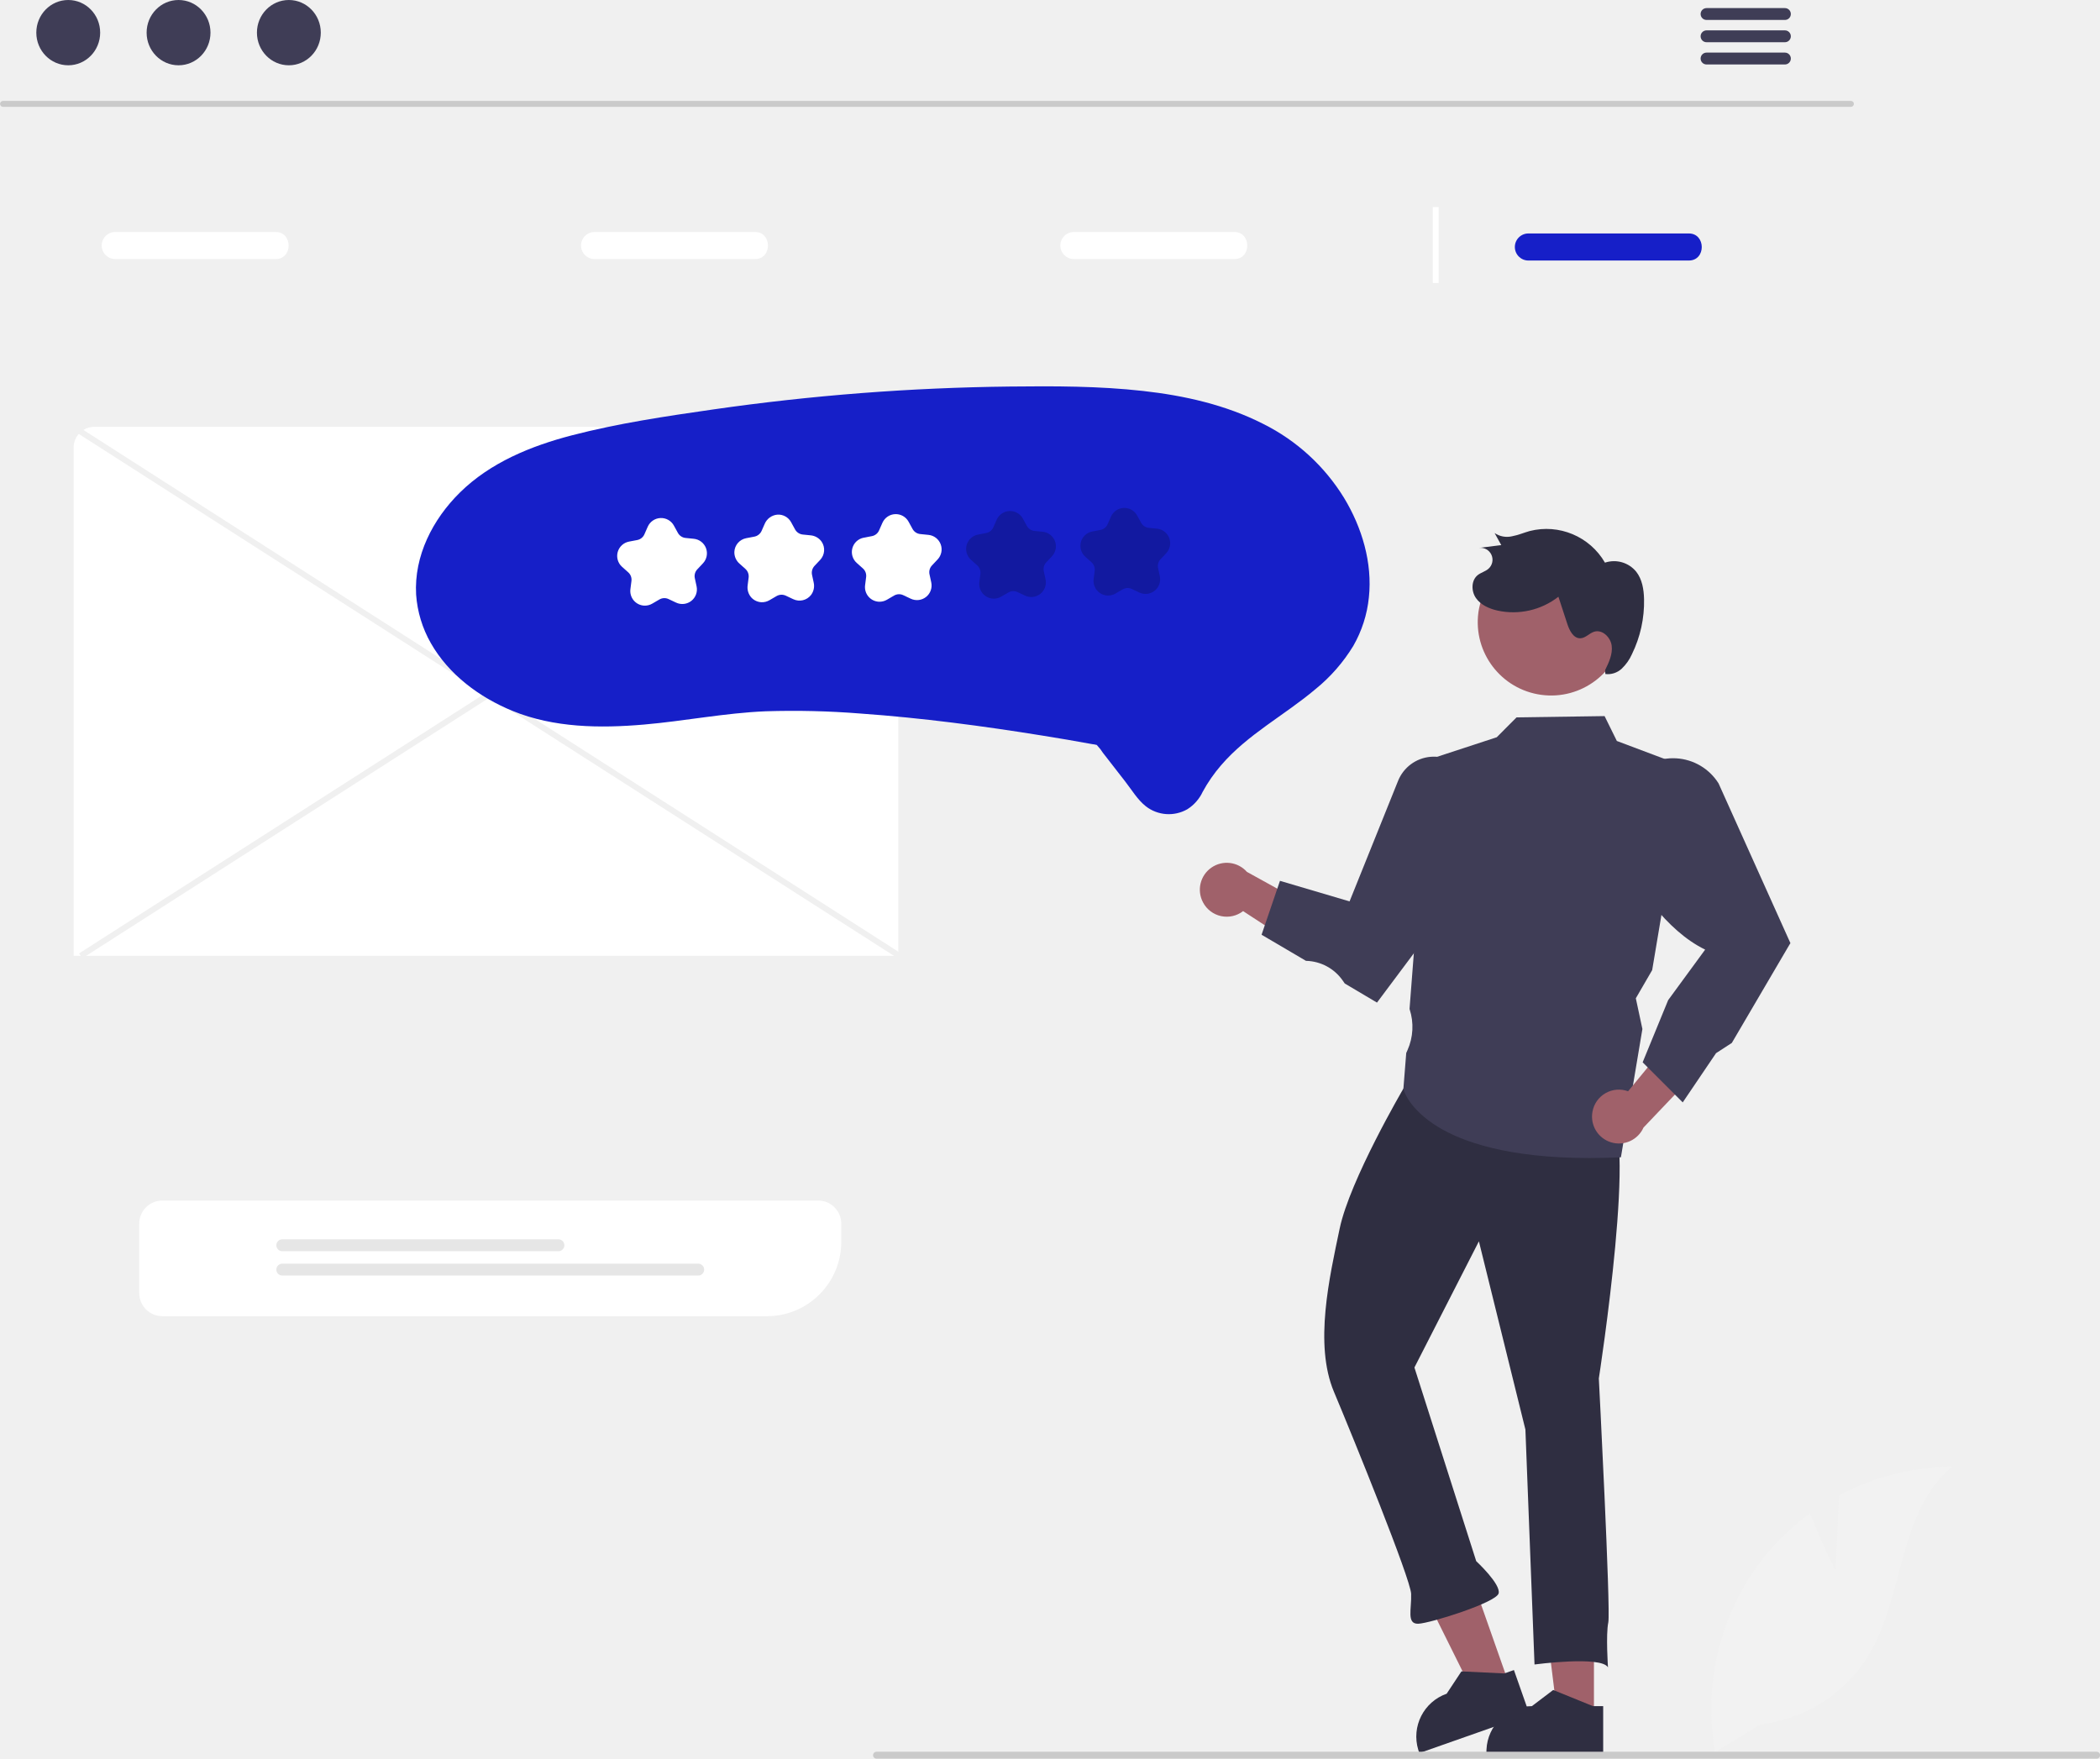
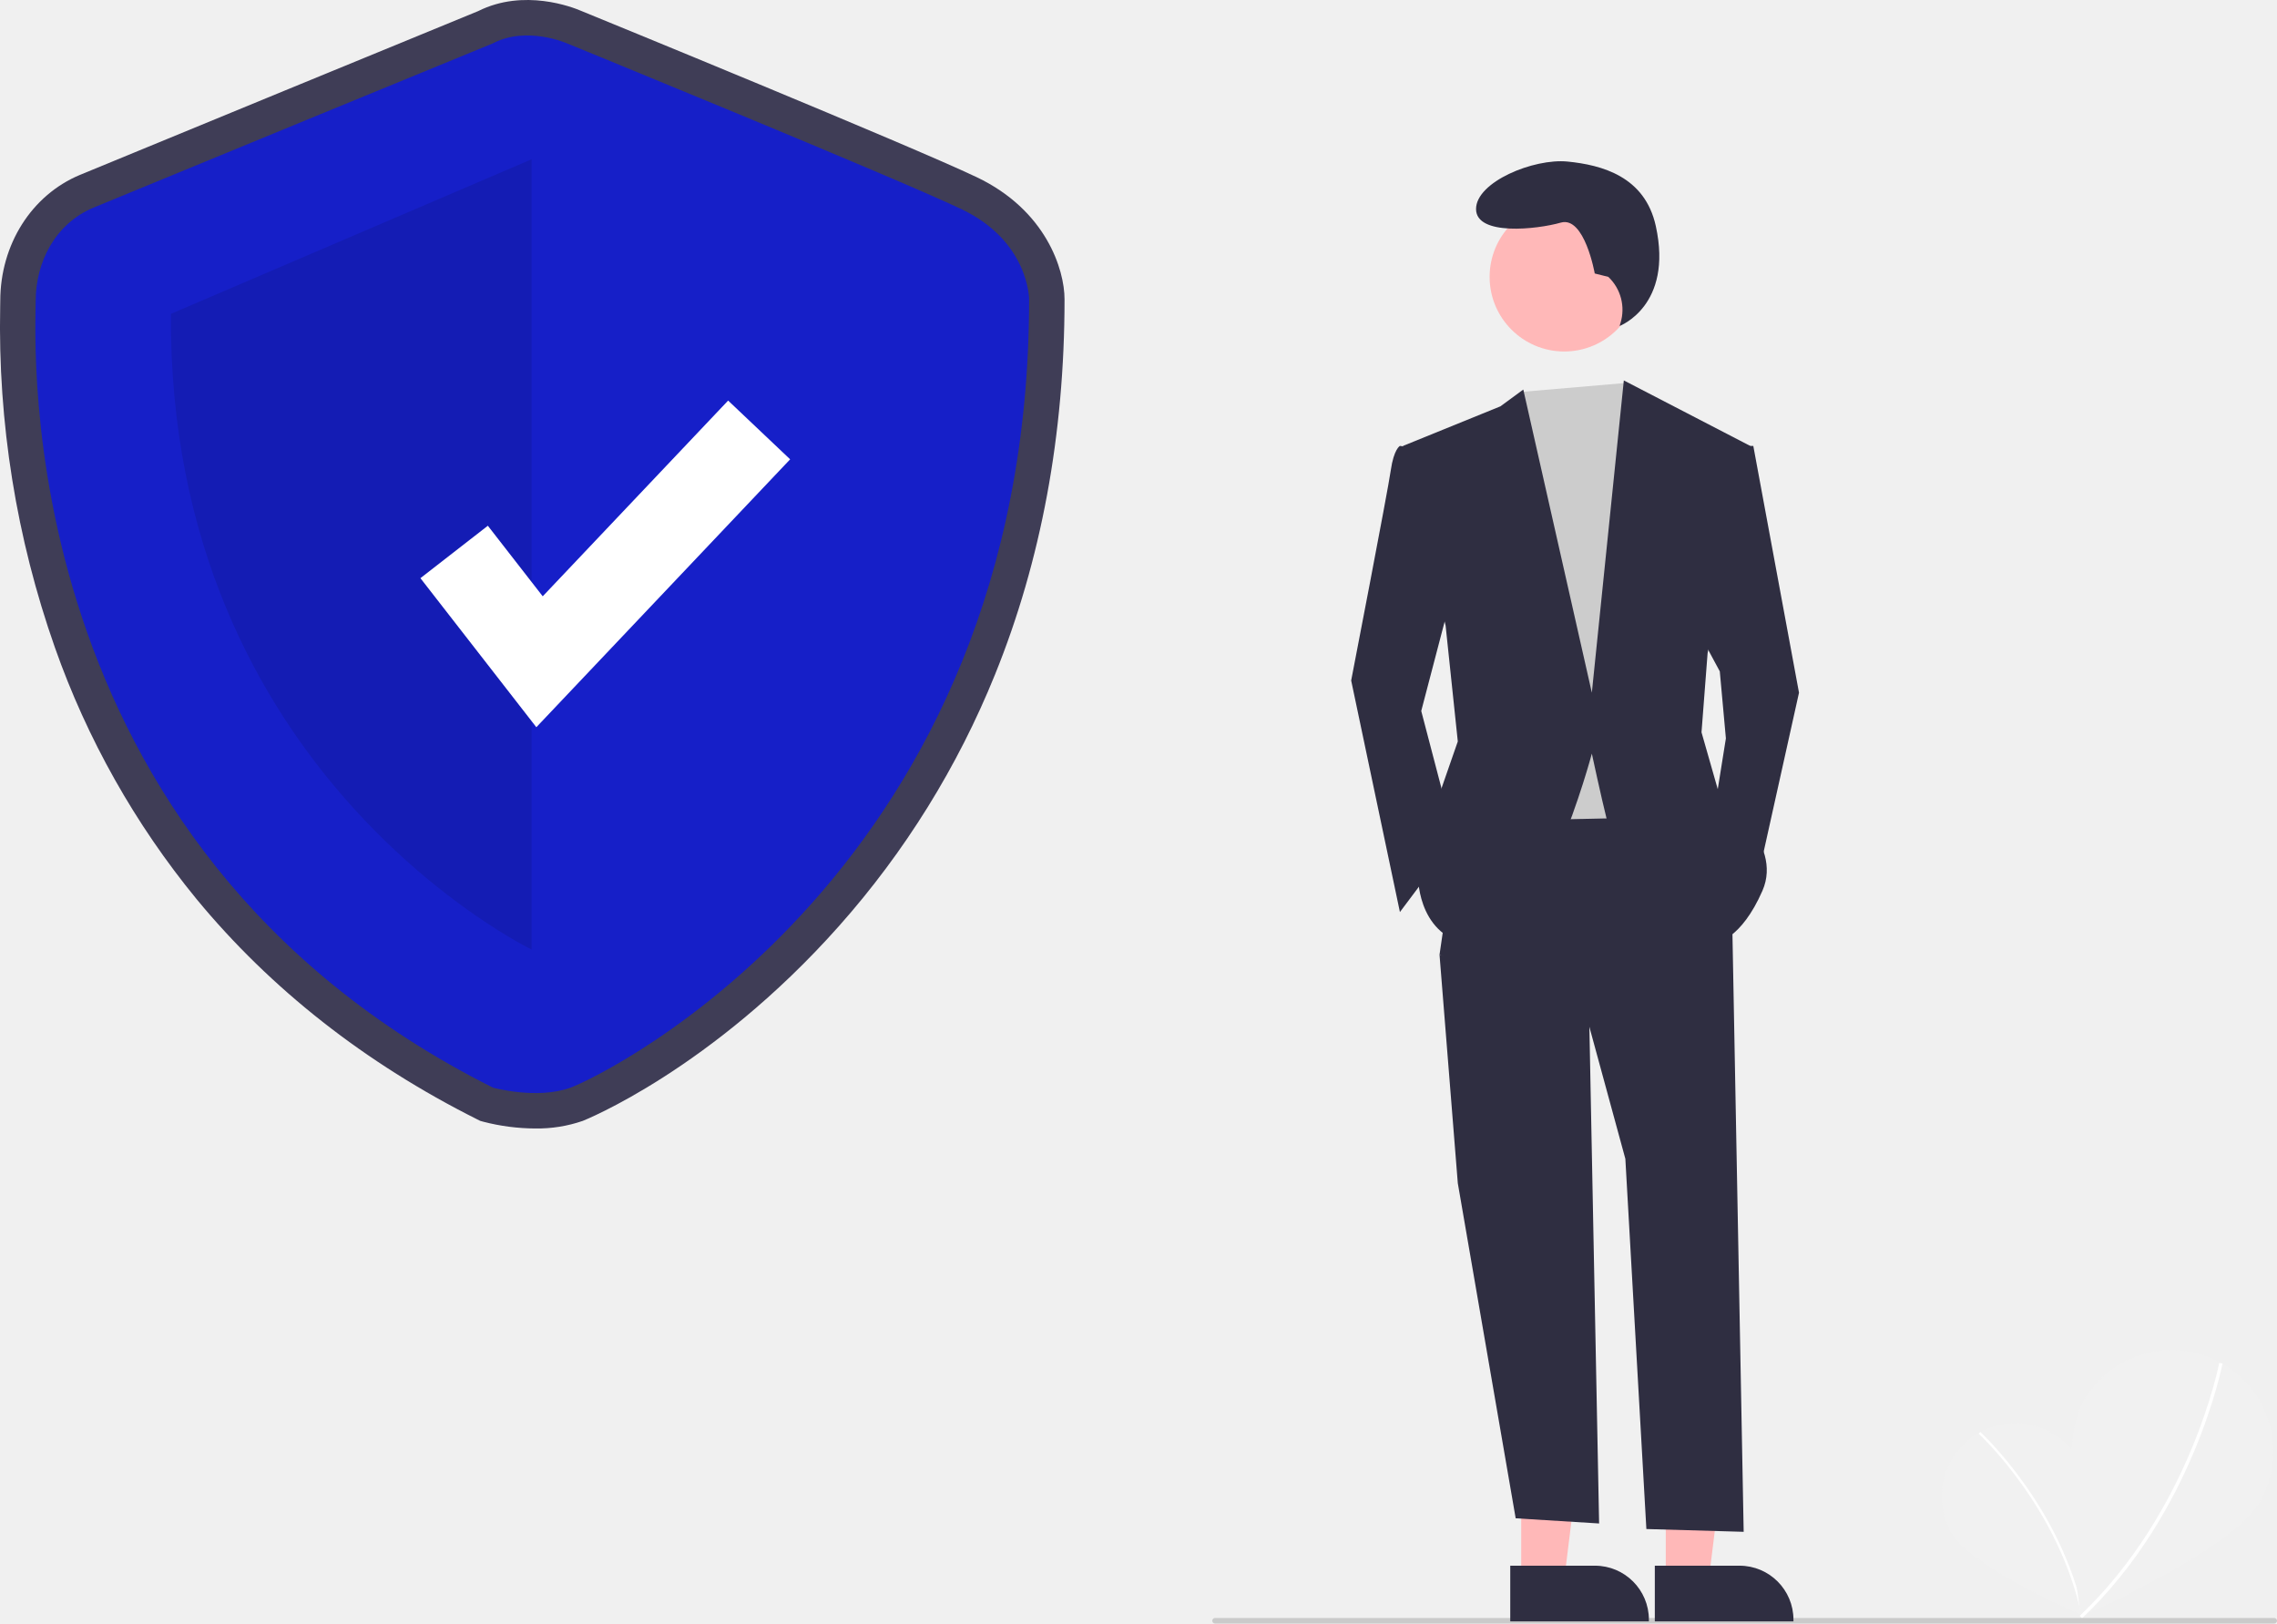
- <svg xmlns="http://www.w3.org/2000/svg" data-name="Layer 1" width="718.509" height="601.718" viewBox="0 0 718.509 601.718">
-   <path d="M895.346,200.623H263.022a1.016,1.016,0,0,1,0-2.031H895.346a1.016,1.016,0,0,1,0,2.031Z" transform="translate(-262.029 -164.07)" fill="#cacaca" />
-   <ellipse cx="23.348" cy="11.169" rx="10.925" ry="11.169" fill="#3f3d56" />
-   <ellipse cx="61.09" cy="11.169" rx="10.925" ry="11.169" fill="#3f3d56" />
-   <ellipse cx="98.832" cy="11.169" rx="10.925" ry="11.169" fill="#3f3d56" />
-   <path d="M872.729,166.838h-26.81a2.03,2.03,0,0,0,0,4.06h26.81a2.03,2.03,0,0,0,0-4.06Z" transform="translate(-262.029 -164.07)" fill="#3f3d56" />
-   <path d="M872.729,174.458h-26.81a2.03,2.03,0,0,0,0,4.06h26.81a2.03,2.03,0,0,0,0-4.06Z" transform="translate(-262.029 -164.07)" fill="#3f3d56" />
-   <path d="M872.729,182.068h-26.81a2.03,2.03,0,0,0,0,4.06h26.81a2.03,2.03,0,0,0,0-4.06Z" transform="translate(-262.029 -164.07)" fill="#3f3d56" />
-   <path d="M862.717,234.906H286.777a12.048,12.048,0,0,0-12.03,12.03v1.94a12.048,12.048,0,0,0,12.03,12.03H862.717a12.048,12.048,0,0,0,12.03-12.03v-1.94A12.048,12.048,0,0,0,862.717,234.906Z" transform="translate(-262.029 -164.07)" fill="#f0f0f0" />
-   <path d="M356.282,252.706H301.459a4.629,4.629,0,0,1,0-9.259h54.823C362.253,243.364,362.312,252.79,356.282,252.706Z" transform="translate(-262.029 -164.07)" fill="#fff" />
-   <path d="M520.282,252.706H465.459a4.629,4.629,0,0,1,0-9.259h54.823C526.253,243.364,526.312,252.79,520.282,252.706Z" transform="translate(-262.029 -164.07)" fill="#fff" />
-   <path d="M684.282,252.706H629.459a4.629,4.629,0,0,1,0-9.259h54.823C690.253,243.364,690.312,252.79,684.282,252.706Z" transform="translate(-262.029 -164.07)" fill="#fff" />
-   <path d="M839.782,253.206H784.959a4.629,4.629,0,0,1,0-9.259h54.823C845.753,243.864,845.812,253.29,839.782,253.206Z" transform="translate(-262.029 -164.07)" fill="#161fc8" />
-   <rect x="490.218" y="70.836" width="2" height="26" fill="#fff" />
-   <path d="M547.292,619.718H312.239a7.909,7.909,0,0,1-7.9-7.9V577.393a7.909,7.909,0,0,1,7.9-7.9H547.292a7.909,7.909,0,0,1,7.9,7.9V611.819A7.909,7.909,0,0,1,547.292,619.718Z" transform="translate(-262.029 -164.07)" fill="#f0f0f0" />
-   <path d="M524.454,614.39H317.569a7.909,7.909,0,0,1-7.9-7.9v-23.764a7.909,7.909,0,0,1,7.9-7.9h224.395a7.909,7.909,0,0,1,7.9,7.9v6.254A25.438,25.438,0,0,1,524.454,614.39Z" transform="translate(-262.029 -164.07)" fill="#fff" />
-   <path d="M453.09,592.157H358.617a2.037,2.037,0,1,1,0-4.075h94.473a2.037,2.037,0,0,1,0,4.075Z" transform="translate(-262.029 -164.07)" fill="#e6e6e6" />
-   <path d="M500.915,600.49H358.617a2.037,2.037,0,1,1,0-4.075H500.915a2.037,2.037,0,0,1,0,4.075Z" transform="translate(-262.029 -164.07)" fill="#e6e6e6" />
-   <path d="M562.307,530.106H294.297a8.076,8.076,0,0,1-8.066-8.066V317.172a8.075,8.075,0,0,1,8.066-8.066H562.307a8.075,8.075,0,0,1,8.066,8.066V522.04A8.076,8.076,0,0,1,562.307,530.106Z" transform="translate(-262.029 -164.07)" fill="#fff" />
-   <path d="M562.307,531.106H294.297a9.077,9.077,0,0,1-9.066-9.066V317.172a9.077,9.077,0,0,1,9.066-9.066H562.307a9.077,9.077,0,0,1,9.066,9.066V522.04A9.077,9.077,0,0,1,562.307,531.106Zm-268.01-221a7.074,7.074,0,0,0-7.066,7.066V522.04a7.074,7.074,0,0,0,7.066,7.066H562.307a7.074,7.074,0,0,0,7.066-7.066V317.172a7.074,7.074,0,0,0-7.066-7.066Z" transform="translate(-262.029 -164.07)" fill="#f0f0f0" />
-   <path d="M286.85,491.106V522.04a7.458,7.458,0,0,0,7.447,7.447H562.307a7.458,7.458,0,0,0,7.447-7.447V491.106Z" transform="translate(-262.029 -164.07)" fill="#f0f0f0" />
-   <rect x="428.295" y="234.4" width="2" height="333.56" transform="translate(-402.0729 382.3417) rotate(-57.37135)" fill="#f0f0f0" />
-   <rect x="263.309" y="400.18" width="333.56" height="2" transform="translate(-410.4665 131.1432) rotate(-32.62865)" fill="#f0f0f0" />
-   <polygon points="545.364 587.788 532.974 587.787 527.079 539.998 545.366 539.999 545.364 587.788" fill="#a0616a" />
-   <path d="M807.063,747.809l-13.22-5.37-.39-.16-7.3,5.53a15.542,15.542,0,0,0-15.53,14.87c-.02.22-.02.45-.02.68v.51h39.95v-16.06Z" transform="translate(-262.029 -164.07)" fill="#2f2e41" />
-   <polygon points="516.348 576.258 504.66 580.37 483.238 537.245 500.488 531.177 516.348 576.258" fill="#a0616a" />
-   <path d="M776.722,736.618l-14.253-.678-.421-.022-5.051,7.639a15.542,15.542,0,0,0-9.714,19.182c.054.214.13.431.207.648l.169.481,37.685-13.26L780.014,735.46Z" transform="translate(-262.029 -164.07)" fill="#2f2e41" />
-   <path d="M811.771,545.8c11.335-.44-2.706,89.89-2.706,89.89s4.107,79.305,3.237,83.467-.11,15.386-.11,15.386c-2.221-4.042-25.132-.991-25.132-.991l-3.117-80.376-15.913-64.4-22.062,43.168,21.146,66.261s8.563,7.924,7.653,11.055-23.341,10.193-27.463,10.353-2.261-5.072-2.461-10.225-19.596-52.905-26.418-69.152-1.518-39.157,1.964-55.805,21.803-47.889,21.803-47.889C764.933,510.893,800.436,546.239,811.771,545.8Z" transform="translate(-262.029 -164.07)" fill="#2f2e41" />
-   <path d="M673.634,472.802a9.159,9.159,0,0,0,13.72,2.995l27.258,17.784-.083-16.913L688.657,462.373a9.208,9.208,0,0,0-15.024,10.428Z" transform="translate(-262.029 -164.07)" fill="#a0616a" />
-   <path d="M805.884,560.28c-28.11.001-43.601-5.626-51.827-10.65-10.059-6.144-11.78-12.622-11.848-12.896l-.02-.078.979-12.32.428-.959a19.505,19.505,0,0,0,.734-14.007l-.031-.095.008-.099,6.573-85.245,23.26-7.619,6.767-6.799,30.127-.437,4.198,8.51,23.751,8.941L827.315,495.986l-5.594,9.642L823.972,516.13l-.016.095-7.338,43.8-.404.018Q810.785,560.285,805.884,560.28Z" transform="translate(-262.029 -164.07)" fill="#3f3d56" />
-   <path d="M733.162,507.099l-11.028-6.538-.691-.998a15.734,15.734,0,0,0-12.454-6.748l-.128-.004L693.672,483.881l6.296-18.443,23.81,7.034,16.6-41.245a13.199,13.199,0,0,1,23.476-2.006,13.624,13.624,0,0,1,1.967,7.205v26.987l-.1.134Z" transform="translate(-262.029 -164.07)" fill="#3f3d56" />
-   <path d="M806.889,544.418a9.159,9.159,0,0,1,12.187-6.979l20.656-25.152,5.002,16.156-20.382,21.408a9.208,9.208,0,0,1-17.462-5.433Z" transform="translate(-262.029 -164.07)" fill="#a0616a" />
-   <path d="M837.773,541.239,824.057,527.522l8.731-21.274,12.654-17.278c-13.484-6.564-23.605-22.115-30.939-34.988l-.083-.145,1.826-14.304a18.367,18.367,0,0,1,3.874-9.143,18.37,18.37,0,0,1,29.909,1.709l24.592,54.668-.277.413-19.78,33.719-5.398,3.501Z" transform="translate(-262.029 -164.07)" fill="#3f3d56" />
-   <path d="M817.602,380.403a25.105,25.105,0,0,1-49.751-6.771l.049-.356a25.105,25.105,0,0,1,49.694,7.126Z" transform="translate(-262.029 -164.07)" fill="#a0616a" />
-   <path d="M811.213,393.333c1.289-2.619,2.614-5.43,2.251-8.327s-3.203-5.665-5.992-4.804c-1.668.515-2.928,2.162-4.672,2.246-2.399.116-3.774-2.629-4.521-4.912l-3.041-9.297a25.154,25.154,0,0,1-20.891,4.721c-2.823-.646-5.676-1.904-7.332-4.28s-1.646-6.062.625-7.858c1.114-.881,2.596-1.216,3.661-2.156a4.102,4.102,0,0,0-3.276-7.139l7.657-.957-2.281-4.126a7.535,7.535,0,0,0,5.992,1.099c2.06-.371,4-1.219,6.015-1.785a23.152,23.152,0,0,1,25.754,10.815,9.802,9.802,0,0,1,10.687,3.086c2.05,2.602,2.607,6.073,2.687,9.384a40.715,40.715,0,0,1-4.15,18.86,15.451,15.451,0,0,1-3.487,4.946,6.978,6.978,0,0,1-5.601,1.832" transform="translate(-262.029 -164.07)" fill="#2f2e41" />
-   <path d="M404.402,367.503a38.992,38.992,0,0,0,5.04,16.616c6.127,10.761,16.635,18.552,27.952,23.183,14.139,5.786,29.9,5.964,44.905,4.674,13.937-1.198,27.732-3.976,41.72-4.548a290.674,290.674,0,0,1,32.435.774c20.932,1.486,41.776,4.242,62.487,7.584q8.413,1.341,16.791,2.881a8.305,8.305,0,0,1,1.559.29c.101.042.264.009.357.068.169.106-.682-.269-.166.157A15.474,15.474,0,0,1,639.394,421.642l7.649,9.843c2.193,2.823,4.229,6.252,7.064,8.477a12.791,12.791,0,0,0,14.159.987,14.15,14.15,0,0,0,5.265-5.981,51.617,51.617,0,0,1,6.261-9.038c9.1-10.616,21.747-17.145,32.325-26.077a57.575,57.575,0,0,0,12.928-14.778,41.79,41.79,0,0,0,5.341-16.595c1.267-11.871-2.376-23.978-8.503-34.077a68.072,68.072,0,0,0-27.634-25.294c-12.802-6.522-26.968-9.699-41.168-11.282-15.076-1.681-30.328-1.676-45.478-1.506q-25.504.284-50.915,2.243-25.446,1.97-50.691,5.599c-16.149,2.322-32.496,4.742-48.304,8.85-13.965,3.629-27.89,9.302-38.319,19.581C410.103,341.735,403.654,354.241,404.402,367.503Z" transform="translate(-262.029 -164.07)" fill="#161fc8" />
-   <path d="M482.463,371.28a5.007,5.007,0,0,1-4.743-5.624l.359-2.825a3.373,3.373,0,0,0-1.098-2.937l-2.122-1.896a4.993,4.993,0,0,1,2.395-8.628l2.797-.531a3.367,3.367,0,0,0,2.453-1.949l1.148-2.607a4.994,4.994,0,0,1,8.947-.388l1.369,2.496a3.368,3.368,0,0,0,2.615,1.733l2.832.286a4.993,4.993,0,0,1,3.134,8.389l-1.95,2.074a3.361,3.361,0,0,0-.838,3.019l.602,2.784a4.993,4.993,0,0,1-7.009,5.572l-2.575-1.213a3.36,3.36,0,0,0-3.132.135l-2.461,1.433A4.999,4.999,0,0,1,482.463,371.28Z" transform="translate(-262.029 -164.07)" fill="#fff" />
-   <path d="M522.558,370.115a5.043,5.043,0,0,1-3.363-1.502,5.173,5.173,0,0,1-1.354-4.323l.329-2.592a3.432,3.432,0,0,0-1.118-2.992l-1.968-1.759a5.133,5.133,0,0,1-1.799-4.029,4.991,4.991,0,0,1,4.065-4.715l2.765-.525a3.431,3.431,0,0,0,2.5-1.988l1.03-2.34a5.225,5.225,0,0,1,4.406-3.206,4.968,4.968,0,0,1,4.644,2.584l1.353,2.467a3.433,3.433,0,0,0,2.665,1.765l2.625.265a5.131,5.131,0,0,1,3.825,2.204,4.993,4.993,0,0,1-.518,6.202l-1.928,2.049a3.43,3.43,0,0,0-.854,3.075l.556,2.571a5.155,5.155,0,0,1-.906,4.319,4.98,4.98,0,0,1-6.064,1.435l-2.549-1.201a3.429,3.429,0,0,0-3.187.139l-2.432,1.416A4.999,4.999,0,0,1,522.558,370.115Z" transform="translate(-262.029 -164.07)" fill="#fff" />
-   <path d="M562.757,369.945a5.007,5.007,0,0,1-4.743-5.624l.359-2.825a3.373,3.373,0,0,0-1.098-2.937l-2.122-1.896a4.993,4.993,0,0,1,2.395-8.628l2.797-.531a3.367,3.367,0,0,0,2.453-1.949l1.148-2.607a4.994,4.994,0,0,1,8.947-.388l1.369,2.496a3.368,3.368,0,0,0,2.614,1.733l2.832.286a4.993,4.993,0,0,1,3.134,8.389l-1.95,2.074a3.361,3.361,0,0,0-.838,3.019l.602,2.784a4.993,4.993,0,0,1-7.009,5.572l-2.575-1.213a3.36,3.36,0,0,0-3.132.135l-2.461,1.433A4.999,4.999,0,0,1,562.757,369.945Z" transform="translate(-262.029 -164.07)" fill="#fff" />
-   <path d="M601.858,368.884a5.007,5.007,0,0,1-4.743-5.624l.359-2.825a3.373,3.373,0,0,0-1.098-2.937l-2.122-1.896a4.993,4.993,0,0,1,2.395-8.628l2.797-.531a3.367,3.367,0,0,0,2.453-1.949l1.148-2.607a4.994,4.994,0,0,1,8.947-.388l1.369,2.496a3.368,3.368,0,0,0,2.614,1.733l2.832.286a4.993,4.993,0,0,1,3.134,8.389l-1.95,2.074a3.361,3.361,0,0,0-.838,3.019l.602,2.784a4.993,4.993,0,0,1-7.009,5.572l-2.575-1.213a3.36,3.36,0,0,0-3.132.135l-2.461,1.433A4.999,4.999,0,0,1,601.858,368.884Z" transform="translate(-262.029 -164.07)" opacity="0.2" />
-   <path d="M640.959,367.824a5.007,5.007,0,0,1-4.743-5.624l.359-2.825a3.373,3.373,0,0,0-1.098-2.937l-2.122-1.896a4.993,4.993,0,0,1,2.395-8.628l2.797-.531a3.367,3.367,0,0,0,2.453-1.949l1.148-2.607a4.994,4.994,0,0,1,8.947-.388l1.369,2.496a3.368,3.368,0,0,0,2.615,1.733l2.832.286a4.993,4.993,0,0,1,3.134,8.389l-1.95,2.074a3.361,3.361,0,0,0-.838,3.019l.602,2.784a4.993,4.993,0,0,1-7.009,5.572l-2.575-1.213a3.36,3.36,0,0,0-3.132.135l-2.461,1.433A4.999,4.999,0,0,1,640.959,367.824Z" transform="translate(-262.029 -164.07)" opacity="0.2" />
-   <path d="M890.071,701.439,891.215,675.72a83.066,83.066,0,0,1,38.745-9.808c-18.608,15.214-16.283,44.541-28.899,65A49.964,49.964,0,0,1,864.421,754.001l-15.572,9.534a83.724,83.724,0,0,1,17.647-67.845,80.874,80.874,0,0,1,14.863-13.81C885.088,691.714,890.071,701.439,890.071,701.439Z" transform="translate(-262.029 -164.07)" fill="#f2f2f2" />
-   <path d="M979.347,765.788H561.965a1.191,1.191,0,1,1,0-2.381H979.347a1.191,1.191,0,1,1,0,2.381Z" transform="translate(-262.029 -164.07)" fill="#cacaca" />
+ <svg xmlns="http://www.w3.org/2000/svg" data-name="Layer 1" width="819.07" height="584" viewBox="0 0 819.07 584">
+   <path d="M938.366,683.359c7.184,12.698,1.092,55.585,1.092,55.585s-39.891-16.886-47.073-29.578a26.413,26.413,0,0,1,45.981-26.007Z" transform="translate(-190.4648 -158)" fill="#f1f1f1" />
+   <path d="M940.037,738.889l-.847.179c-8.162-38.778-36.666-65.075-36.952-65.336l.583-.641C903.109,673.354,931.815,699.83,940.037,738.889Z" transform="translate(-190.4648 -158)" fill="#fff" />
+   <path d="M1003.638,697.818c-9.748,17.683-64.706,41.638-64.706,41.638s-9.061-59.263.682-76.941a36.556,36.556,0,1,1,64.025,35.302Z" transform="translate(-190.4648 -158)" fill="#f1f1f1" />
+   <path d="M939.416,740.098l-.826-.869c39.769-37.769,50.064-90.445,50.164-90.973l1.178.222C989.833,649.009,979.475,702.055,939.416,740.098Z" transform="translate(-190.4648 -158)" fill="#fff" />
+   <path d="M383.03,563.919a75.19,75.19,0,0,1-18.64-2.411l-1.2-.332-1.113-.558c-40.242-20.177-74.192-46.827-100.907-79.211a299.865,299.865,0,0,1-50.949-90.47,348.21,348.21,0,0,1-19.691-122.665c.017-.876.031-1.553.031-2.019,0-20.289,11.262-38.091,28.691-45.354,13.339-5.558,134.455-55.305,143.206-58.9,16.48-8.258,34.062-1.365,36.876-.16,6.311,2.58,118.275,48.375,142.471,59.896,24.936,11.874,31.589,33.206,31.589,43.938,0,48.588-8.415,93.998-25.011,134.967a312.517,312.517,0,0,1-56.162,90.511c-45.847,51.594-91.706,69.884-92.148,70.045A50.11,50.11,0,0,1,383.03,563.919Zm-10.785-26.714c3.976.891,13.129,2.228,19.096.052,7.579-2.764,45.962-22.668,81.83-63.032,49.557-55.769,74.702-125.875,74.739-208.372-.089-1.671-1.275-13.592-17.062-21.109C507.123,233.447,390.746,185.86,389.573,185.381l-.322-.136c-2.439-1.022-10.201-3.175-15.551-.371l-1.071.499c-1.297.533-129.863,53.338-143.575,59.051-9.592,3.997-13.009,13.897-13.009,21.83,0,.58-.015,1.423-.036,2.513C214.914,325.214,227.976,464.113,372.246,537.205Z" transform="translate(-190.4648 -158)" fill="#3f3d56" />
+   <path d="M367.789,173.586S238.054,226.87,224.154,232.662s-20.85,19.692-20.85,33.592S192.879,461.532,367.789,549.228c0,0,15.875,4.392,27.919,0s164.945-78.526,164.945-283.553c0,0,0-20.85-24.325-32.434s-141.934-59.655-141.934-59.655S379.951,167.215,367.789,173.586Z" transform="translate(-190.4648 -158)" fill="#161fc8" />
+   <path d="M381.689,215.286V499.537S250.796,436.53,251.954,270.887Z" transform="translate(-190.4648 -158)" opacity="0.1" />
+   <polygon points="192.931 261.581 151.235 207.969 175.483 189.11 195.226 214.494 261.921 144.088 284.224 165.219 192.931 261.581" fill="#fff" />
+   <path d="M1008.535,742h-381a1,1,0,0,1,0-2h381a1,1,0,0,1,0,2Z" transform="translate(-190.4648 -158)" fill="#cacaca" />
+   <polygon points="547.206 568.237 562.671 568.236 570.029 508.583 547.203 508.584 547.206 568.237" fill="#ffb8b8" />
+   <path d="M733.725,721.188l30.458-.001h.001a19.411,19.411,0,0,1,19.41,19.41v.631l-49.868.002Z" transform="translate(-190.4648 -158)" fill="#2f2e41" />
+   <polygon points="599.206 568.237 614.671 568.236 622.029 508.583 599.203 508.584 599.206 568.237" fill="#ffb8b8" />
+   <path d="M785.725,721.188l30.458-.001h.001a19.411,19.411,0,0,1,19.41,19.41v.631l-49.868.002Z" transform="translate(-190.4648 -158)" fill="#2f2e41" />
+   <polygon points="571.514 358.75 575.224 548 545.213 546.139 524.393 425.597 517.817 343.408 571.514 358.75" fill="#2f2e41" />
+   <path d="M813.483,484.971,817.689,709l-35-1-7.56-133.17-13.15-48.217-53.696-25.204,8.767-60.271,78.9-1.096Z" transform="translate(-190.4648 -158)" fill="#2f2e41" />
+   <circle cx="562.676" cy="99.594" r="26.838" fill="#ffb8b8" />
+   <polygon points="584.936 137.738 589.047 143.966 600.006 174.649 591.239 294.095 539.734 295.192 533.16 158.211 546.933 140.995 584.936 137.738" fill="#ccc" />
+   <path d="M702.803,319.499l-8.767-1.096s-2.192,1.096-3.288,8.767-14.246,75.613-14.246,75.613l17.533,83.284,19.725-26.3-12.054-46.025,12.054-46.025Z" transform="translate(-190.4648 -158)" fill="#2f2e41" />
+   <polygon points="624.114 160.404 630.689 160.404 647.127 249.166 631.785 318.204 616.443 293 620.826 265.604 618.635 241.496 610.964 227.249 624.114 160.404" fill="#2f2e41" />
+   <path d="M768.999,257.594l-4.88-1.22s-3.66-20.739-12.199-18.299-30.498,4.88-30.498-4.88,20.739-18.299,32.938-17.079,27.779,5.267,31.718,23.178c6.314,28.713-13.026,35.965-13.026,35.965l.322-1.045a16.282,16.282,0,0,0-4.374-16.621Z" transform="translate(-190.4648 -158)" fill="#2f2e41" />
+   <path d="M695.132,318.403l35.067-14.246,8.219-6.027,24.656,109.036,11.506-112.324,45.477,23.561L804.716,392.92l-2.192,28.492,6.575,23.013s23.013,16.438,15.342,33.971-16.438,18.629-16.438,18.629-37.259-35.067-39.45-43.834-5.479-24.108-5.479-24.108-18.629,70.134-40.546,69.038-21.917-24.108-21.917-24.108l5.479-24.108,8.767-25.204-4.383-41.642Z" transform="translate(-190.4648 -158)" fill="#2f2e41" />
</svg>
